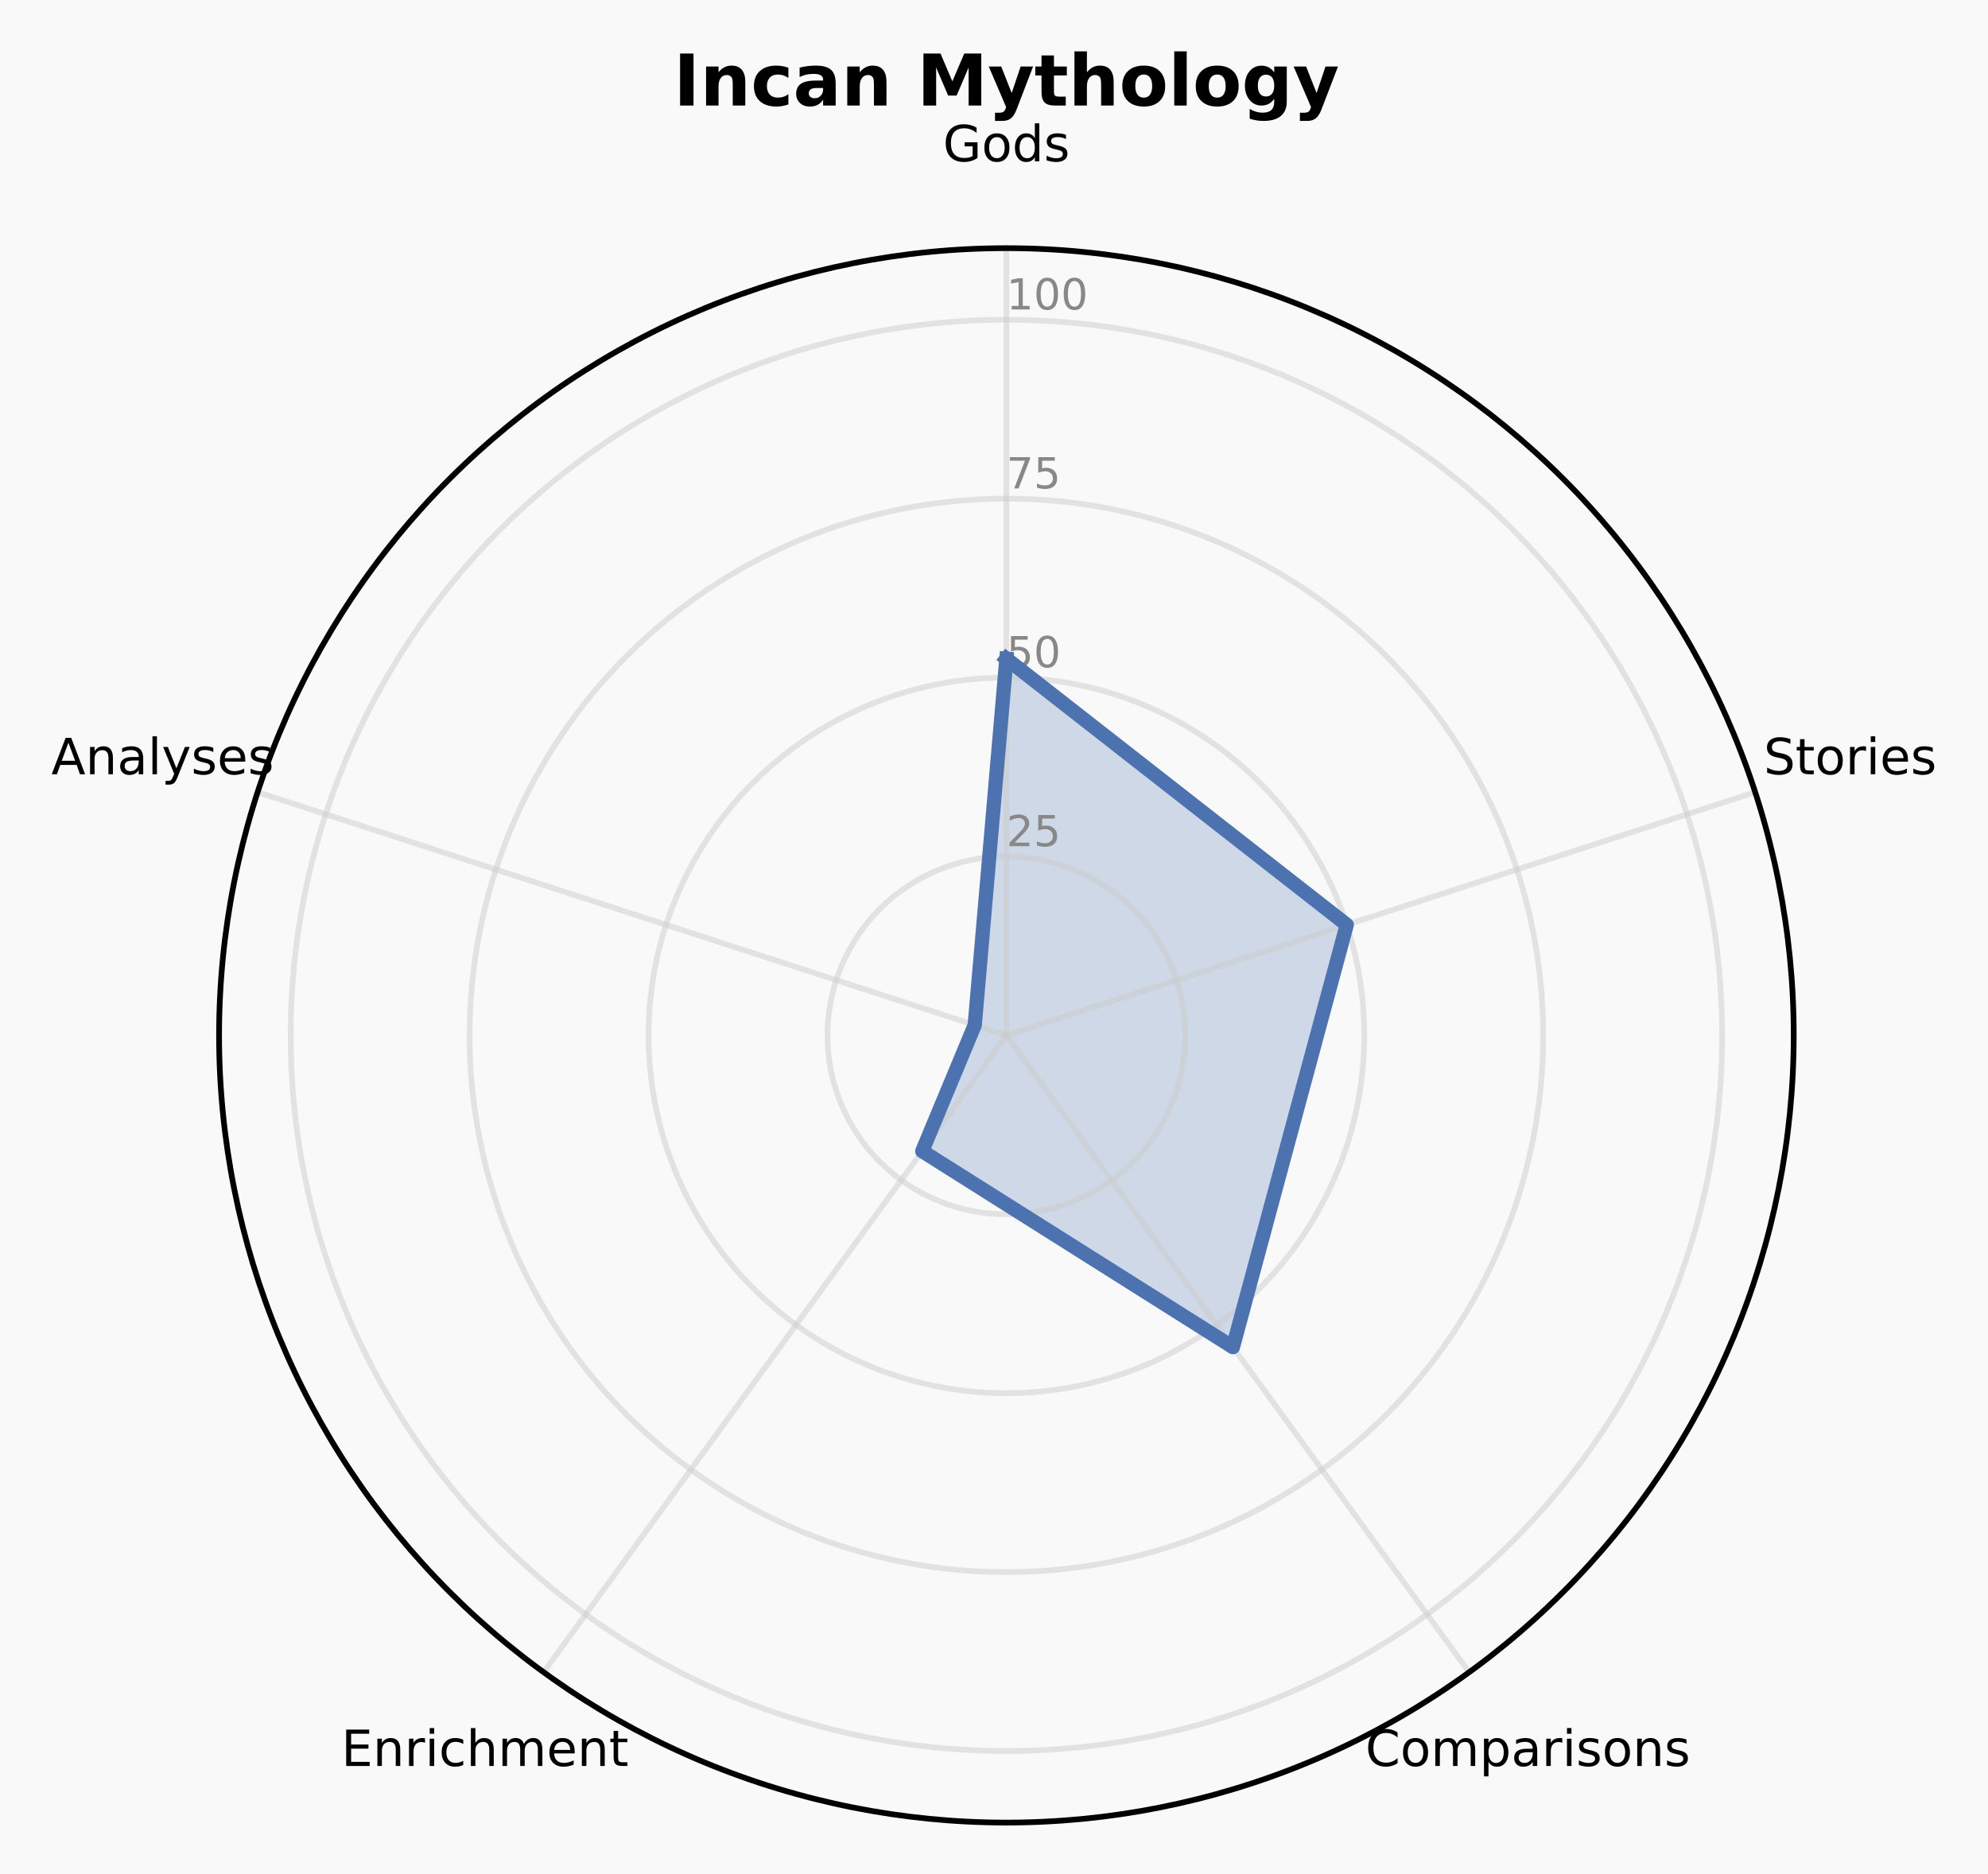
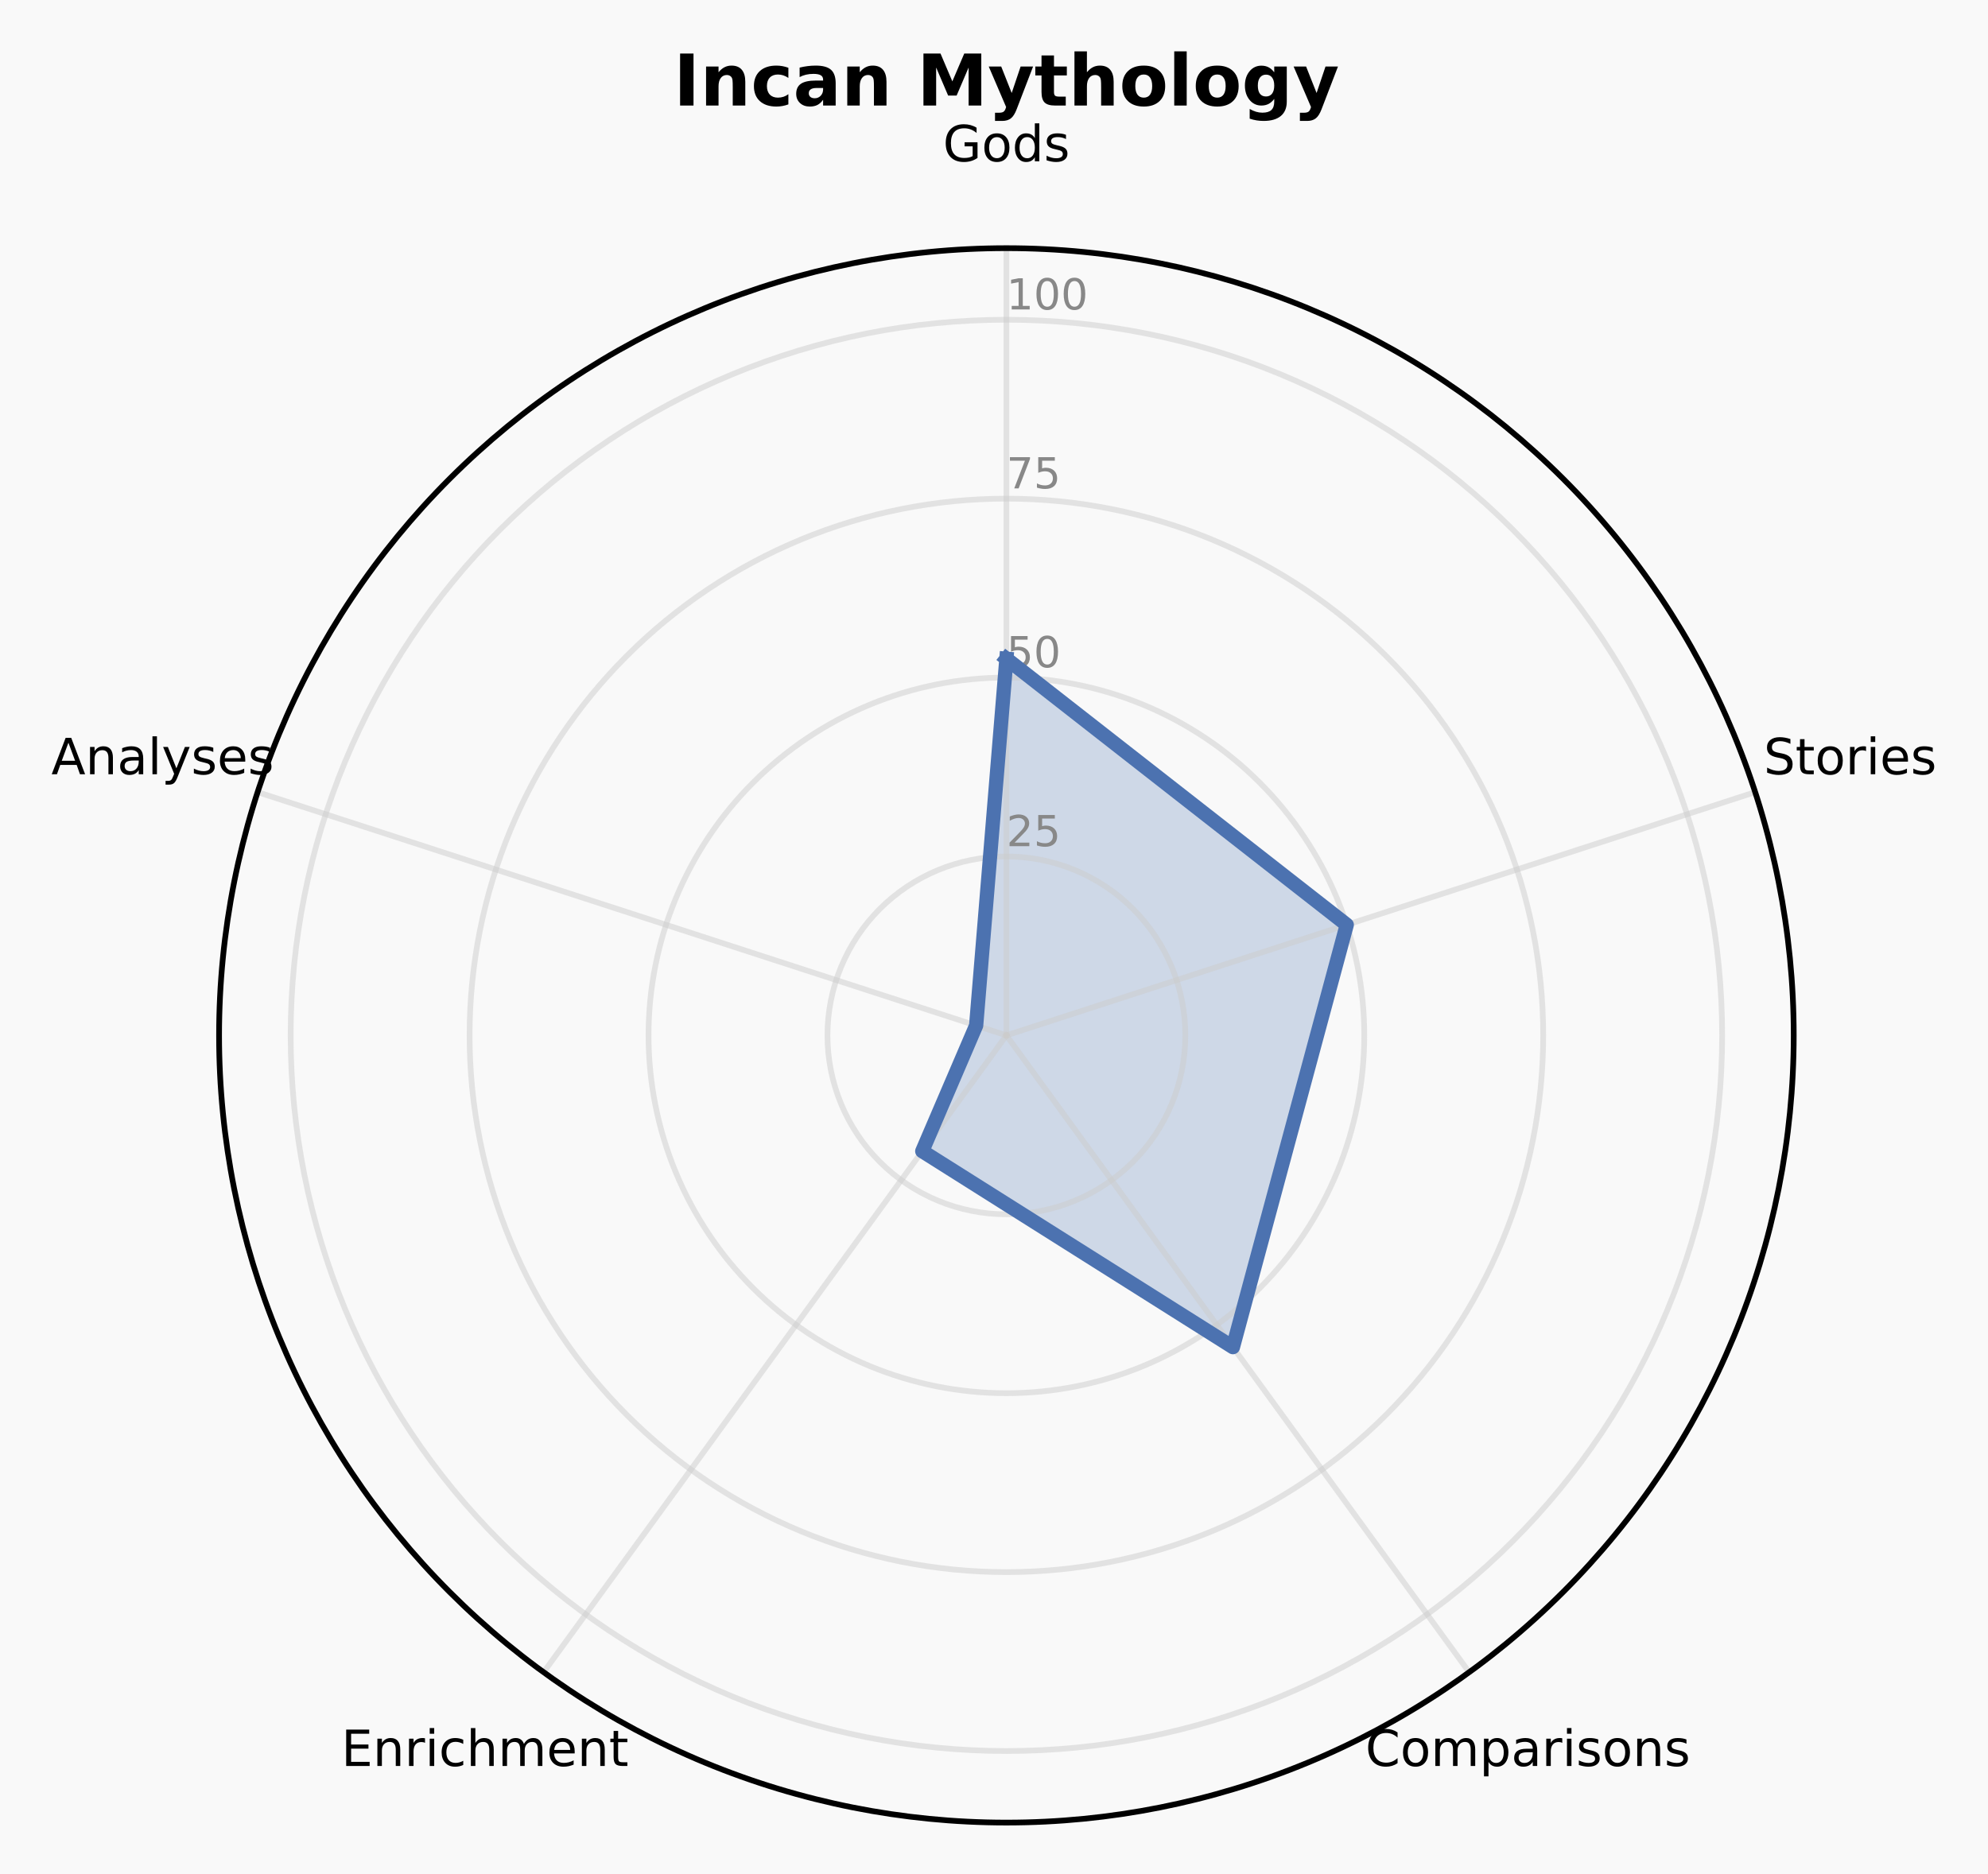
<svg xmlns="http://www.w3.org/2000/svg" xmlns:xlink="http://www.w3.org/1999/xlink" width="278.709pt" height="262.758pt" viewBox="0 0 278.709 262.758" version="1.1">
  <defs>
    <style type="text/css">*{stroke-linejoin: round; stroke-linecap: butt}</style>
  </defs>
  <g id="figure_1">
    <g id="patch_1">
      <path d="M 0 262.758  L 278.709 262.758  L 278.709 0  L 0 0  z " style="fill: #f9f9f9" />
    </g>
    <g id="axes_1">
      <g id="patch_2">
        <path d="M 251.473 145.178  C 251.473 130.683 248.618 116.329 243.071 102.938  C 237.524 89.546 229.393 77.377 219.143 67.128  C 208.894 56.878 196.725 48.748 183.334 43.201  C 169.942 37.654 155.588 34.798 141.093 34.798  C 126.598 34.798 112.244 37.654 98.853 43.201  C 85.461 48.748 73.293 56.878 63.043 67.128  C 52.794 77.377 44.663 89.546 39.116 102.938  C 33.569 116.329 30.714 130.683 30.714 145.178  C 30.714 159.673 33.569 174.027 39.116 187.418  C 44.663 200.81 52.794 212.979 63.043 223.228  C 73.293 233.478 85.461 241.609 98.853 247.155  C 112.244 252.702 126.598 255.558 141.093 255.558  C 155.588 255.558 169.942 252.702 183.334 247.155  C 196.725 241.609 208.894 233.478 219.143 223.228  C 229.393 212.979 237.524 200.81 243.071 187.418  C 248.618 174.027 251.473 159.673 251.473 145.178  M 141.093 145.178  C 141.093 145.178 141.093 145.178 141.093 145.178  C 141.093 145.178 141.093 145.178 141.093 145.178  C 141.093 145.178 141.093 145.178 141.093 145.178  C 141.093 145.178 141.093 145.178 141.093 145.178  C 141.093 145.178 141.093 145.178 141.093 145.178  C 141.093 145.178 141.093 145.178 141.093 145.178  C 141.093 145.178 141.093 145.178 141.093 145.178  C 141.093 145.178 141.093 145.178 141.093 145.178  C 141.093 145.178 141.093 145.178 141.093 145.178  C 141.093 145.178 141.093 145.178 141.093 145.178  C 141.093 145.178 141.093 145.178 141.093 145.178  C 141.093 145.178 141.093 145.178 141.093 145.178  C 141.093 145.178 141.093 145.178 141.093 145.178  C 141.093 145.178 141.093 145.178 141.093 145.178  C 141.093 145.178 141.093 145.178 141.093 145.178  C 141.093 145.178 141.093 145.178 141.093 145.178  z " style="fill: #f9f9f9" />
      </g>
      <g id="patch_3">
-         <path d="M 141.093 92.365  L 188.81 129.674  L 172.852 188.891  L 129.297 161.414  L 136.654 143.736  z " clip-path="url(#pf7ecb2aa9d)" style="fill: #4c72b0; opacity: 0.25; stroke: #4c72b0; stroke-linejoin: miter" />
+         <path d="M 141.093 92.365  L 188.81 129.674  L 172.852 188.891  L 129.297 161.414  L 136.852 143.8  z " clip-path="url(#pb6e201ba53)" style="fill: #4c72b0; opacity: 0.25; stroke: #4c72b0; stroke-linejoin: miter" />
      </g>
      <g id="matplotlib.axis_1">
        <g id="xtick_1">
          <g id="line2d_1">
-             <path d="M 141.093 145.178  L 141.093 34.798  " clip-path="url(#pf7ecb2aa9d)" style="fill: none; stroke: #cccccc; stroke-opacity: 0.5; stroke-width: 0.8; stroke-linecap: square" />
+             <path d="M 141.093 145.178  L 141.093 34.798  " clip-path="url(#pb6e201ba53)" style="fill: none; stroke: #cccccc; stroke-opacity: 0.5; stroke-width: 0.8; stroke-linecap: square" />
          </g>
          <g id="text_1">
            <g transform="translate(132.1945 22.61707) scale(0.07 -0.07)">
              <defs>
                <path id="DejaVuSans-2a" d="M 3809 666  L 3809 1919  L 2778 1919  L 2778 2438  L 4434 2438  L 4434 434  Q 4069 175 3628 42  Q 3188 -91 2688 -91  Q 1594 -91 976 548  Q 359 1188 359 2328  Q 359 3472 976 4111  Q 1594 4750 2688 4750  Q 3144 4750 3555 4637  Q 3966 4525 4313 4306  L 4313 3634  Q 3963 3931 3569 4081  Q 3175 4231 2741 4231  Q 1884 4231 1454 3753  Q 1025 3275 1025 2328  Q 1025 1384 1454 906  Q 1884 428 2741 428  Q 3075 428 3337 486  Q 3600 544 3809 666  z " transform="scale(0.015625)" />
                <path id="DejaVuSans-52" d="M 1959 3097  Q 1497 3097 1228 2736  Q 959 2375 959 1747  Q 959 1119 1226 758  Q 1494 397 1959 397  Q 2419 397 2687 759  Q 2956 1122 2956 1747  Q 2956 2369 2687 2733  Q 2419 3097 1959 3097  z M 1959 3584  Q 2709 3584 3137 3096  Q 3566 2609 3566 1747  Q 3566 888 3137 398  Q 2709 -91 1959 -91  Q 1206 -91 779 398  Q 353 888 353 1747  Q 353 2609 779 3096  Q 1206 3584 1959 3584  z " transform="scale(0.015625)" />
                <path id="DejaVuSans-47" d="M 2906 2969  L 2906 4863  L 3481 4863  L 3481 0  L 2906 0  L 2906 525  Q 2725 213 2448 61  Q 2172 -91 1784 -91  Q 1150 -91 751 415  Q 353 922 353 1747  Q 353 2572 751 3078  Q 1150 3584 1784 3584  Q 2172 3584 2448 3432  Q 2725 3281 2906 2969  z M 947 1747  Q 947 1113 1208 752  Q 1469 391 1925 391  Q 2381 391 2643 752  Q 2906 1113 2906 1747  Q 2906 2381 2643 2742  Q 2381 3103 1925 3103  Q 1469 3103 1208 2742  Q 947 2381 947 1747  z " transform="scale(0.015625)" />
                <path id="DejaVuSans-56" d="M 2834 3397  L 2834 2853  Q 2591 2978 2328 3040  Q 2066 3103 1784 3103  Q 1356 3103 1142 2972  Q 928 2841 928 2578  Q 928 2378 1081 2264  Q 1234 2150 1697 2047  L 1894 2003  Q 2506 1872 2764 1633  Q 3022 1394 3022 966  Q 3022 478 2636 193  Q 2250 -91 1575 -91  Q 1294 -91 989 -36  Q 684 19 347 128  L 347 722  Q 666 556 975 473  Q 1284 391 1588 391  Q 1994 391 2212 530  Q 2431 669 2431 922  Q 2431 1156 2273 1281  Q 2116 1406 1581 1522  L 1381 1569  Q 847 1681 609 1914  Q 372 2147 372 2553  Q 372 3047 722 3315  Q 1072 3584 1716 3584  Q 2034 3584 2315 3537  Q 2597 3491 2834 3397  z " transform="scale(0.015625)" />
              </defs>
              <use xlink:href="#DejaVuSans-2a" />
              <use xlink:href="#DejaVuSans-52" transform="translate(77.48438 0)" />
              <use xlink:href="#DejaVuSans-47" transform="translate(138.6719 0)" />
              <use xlink:href="#DejaVuSans-56" transform="translate(202.1562 0)" />
            </g>
          </g>
        </g>
        <g id="xtick_2">
          <g id="line2d_2">
-             <path d="M 141.093 145.178  L 246.07 111.069  " clip-path="url(#pf7ecb2aa9d)" style="fill: none; stroke: #cccccc; stroke-opacity: 0.5; stroke-width: 0.8; stroke-linecap: square" />
+             <path d="M 141.093 145.178  L 246.07 111.069  " clip-path="url(#pb6e201ba53)" style="fill: none; stroke: #cccccc; stroke-opacity: 0.5; stroke-width: 0.8; stroke-linecap: square" />
          </g>
          <g id="text_2">
            <g transform="translate(247.2616 108.5613) scale(0.07 -0.07)">
              <defs>
                <path id="DejaVuSans-36" d="M 3425 4513  L 3425 3897  Q 3066 4069 2747 4153  Q 2428 4238 2131 4238  Q 1616 4238 1336 4038  Q 1056 3838 1056 3469  Q 1056 3159 1242 3001  Q 1428 2844 1947 2747  L 2328 2669  Q 3034 2534 3370 2195  Q 3706 1856 3706 1288  Q 3706 609 3251 259  Q 2797 -91 1919 -91  Q 1588 -91 1214 -16  Q 841 59 441 206  L 441 856  Q 825 641 1194 531  Q 1563 422 1919 422  Q 2459 422 2753 634  Q 3047 847 3047 1241  Q 3047 1584 2836 1778  Q 2625 1972 2144 2069  L 1759 2144  Q 1053 2284 737 2584  Q 422 2884 422 3419  Q 422 4038 858 4394  Q 1294 4750 2059 4750  Q 2388 4750 2728 4690  Q 3069 4631 3425 4513  z " transform="scale(0.015625)" />
                <path id="DejaVuSans-57" d="M 1172 4494  L 1172 3500  L 2356 3500  L 2356 3053  L 1172 3053  L 1172 1153  Q 1172 725 1289 603  Q 1406 481 1766 481  L 2356 481  L 2356 0  L 1766 0  Q 1100 0 847 248  Q 594 497 594 1153  L 594 3053  L 172 3053  L 172 3500  L 594 3500  L 594 4494  L 1172 4494  z " transform="scale(0.015625)" />
                <path id="DejaVuSans-55" d="M 2631 2963  Q 2534 3019 2420 3045  Q 2306 3072 2169 3072  Q 1681 3072 1420 2755  Q 1159 2438 1159 1844  L 1159 0  L 581 0  L 581 3500  L 1159 3500  L 1159 2956  Q 1341 3275 1631 3429  Q 1922 3584 2338 3584  Q 2397 3584 2469 3576  Q 2541 3569 2628 3553  L 2631 2963  z " transform="scale(0.015625)" />
                <path id="DejaVuSans-4c" d="M 603 3500  L 1178 3500  L 1178 0  L 603 0  L 603 3500  z M 603 4863  L 1178 4863  L 1178 4134  L 603 4134  L 603 4863  z " transform="scale(0.015625)" />
                <path id="DejaVuSans-48" d="M 3597 1894  L 3597 1613  L 953 1613  Q 991 1019 1311 708  Q 1631 397 2203 397  Q 2534 397 2845 478  Q 3156 559 3463 722  L 3463 178  Q 3153 47 2828 -22  Q 2503 -91 2169 -91  Q 1331 -91 842 396  Q 353 884 353 1716  Q 353 2575 817 3079  Q 1281 3584 2069 3584  Q 2775 3584 3186 3129  Q 3597 2675 3597 1894  z M 3022 2063  Q 3016 2534 2758 2815  Q 2500 3097 2075 3097  Q 1594 3097 1305 2825  Q 1016 2553 972 2059  L 3022 2063  z " transform="scale(0.015625)" />
              </defs>
              <use xlink:href="#DejaVuSans-36" />
              <use xlink:href="#DejaVuSans-57" transform="translate(63.48438 0)" />
              <use xlink:href="#DejaVuSans-52" transform="translate(102.6875 0)" />
              <use xlink:href="#DejaVuSans-55" transform="translate(163.875 0)" />
              <use xlink:href="#DejaVuSans-4c" transform="translate(204.9844 0)" />
              <use xlink:href="#DejaVuSans-48" transform="translate(232.7656 0)" />
              <use xlink:href="#DejaVuSans-56" transform="translate(294.2969 0)" />
            </g>
          </g>
        </g>
        <g id="xtick_3">
          <g id="line2d_3">
-             <path d="M 141.093 145.178  L 205.973 234.477  " clip-path="url(#pf7ecb2aa9d)" style="fill: none; stroke: #cccccc; stroke-opacity: 0.5; stroke-width: 0.8; stroke-linecap: square" />
+             <path d="M 141.093 145.178  L 205.973 234.477  " clip-path="url(#pb6e201ba53)" style="fill: none; stroke: #cccccc; stroke-opacity: 0.5; stroke-width: 0.8; stroke-linecap: square" />
          </g>
          <g id="text_3">
            <g transform="translate(191.4228 247.6219) scale(0.07 -0.07)">
              <defs>
                <path id="DejaVuSans-26" d="M 4122 4306  L 4122 3641  Q 3803 3938 3442 4084  Q 3081 4231 2675 4231  Q 1875 4231 1450 3742  Q 1025 3253 1025 2328  Q 1025 1406 1450 917  Q 1875 428 2675 428  Q 3081 428 3442 575  Q 3803 722 4122 1019  L 4122 359  Q 3791 134 3420 21  Q 3050 -91 2638 -91  Q 1578 -91 968 557  Q 359 1206 359 2328  Q 359 3453 968 4101  Q 1578 4750 2638 4750  Q 3056 4750 3426 4639  Q 3797 4528 4122 4306  z " transform="scale(0.015625)" />
                <path id="DejaVuSans-50" d="M 3328 2828  Q 3544 3216 3844 3400  Q 4144 3584 4550 3584  Q 5097 3584 5394 3201  Q 5691 2819 5691 2113  L 5691 0  L 5113 0  L 5113 2094  Q 5113 2597 4934 2840  Q 4756 3084 4391 3084  Q 3944 3084 3684 2787  Q 3425 2491 3425 1978  L 3425 0  L 2847 0  L 2847 2094  Q 2847 2600 2669 2842  Q 2491 3084 2119 3084  Q 1678 3084 1418 2786  Q 1159 2488 1159 1978  L 1159 0  L 581 0  L 581 3500  L 1159 3500  L 1159 2956  Q 1356 3278 1631 3431  Q 1906 3584 2284 3584  Q 2666 3584 2933 3390  Q 3200 3197 3328 2828  z " transform="scale(0.015625)" />
                <path id="DejaVuSans-53" d="M 1159 525  L 1159 -1331  L 581 -1331  L 581 3500  L 1159 3500  L 1159 2969  Q 1341 3281 1617 3432  Q 1894 3584 2278 3584  Q 2916 3584 3314 3078  Q 3713 2572 3713 1747  Q 3713 922 3314 415  Q 2916 -91 2278 -91  Q 1894 -91 1617 61  Q 1341 213 1159 525  z M 3116 1747  Q 3116 2381 2855 2742  Q 2594 3103 2138 3103  Q 1681 3103 1420 2742  Q 1159 2381 1159 1747  Q 1159 1113 1420 752  Q 1681 391 2138 391  Q 2594 391 2855 752  Q 3116 1113 3116 1747  z " transform="scale(0.015625)" />
                <path id="DejaVuSans-44" d="M 2194 1759  Q 1497 1759 1228 1600  Q 959 1441 959 1056  Q 959 750 1161 570  Q 1363 391 1709 391  Q 2188 391 2477 730  Q 2766 1069 2766 1631  L 2766 1759  L 2194 1759  z M 3341 1997  L 3341 0  L 2766 0  L 2766 531  Q 2569 213 2275 61  Q 1981 -91 1556 -91  Q 1019 -91 701 211  Q 384 513 384 1019  Q 384 1609 779 1909  Q 1175 2209 1959 2209  L 2766 2209  L 2766 2266  Q 2766 2663 2505 2880  Q 2244 3097 1772 3097  Q 1472 3097 1187 3025  Q 903 2953 641 2809  L 641 3341  Q 956 3463 1253 3523  Q 1550 3584 1831 3584  Q 2591 3584 2966 3190  Q 3341 2797 3341 1997  z " transform="scale(0.015625)" />
                <path id="DejaVuSans-51" d="M 3513 2113  L 3513 0  L 2938 0  L 2938 2094  Q 2938 2591 2744 2837  Q 2550 3084 2163 3084  Q 1697 3084 1428 2787  Q 1159 2491 1159 1978  L 1159 0  L 581 0  L 581 3500  L 1159 3500  L 1159 2956  Q 1366 3272 1645 3428  Q 1925 3584 2291 3584  Q 2894 3584 3203 3211  Q 3513 2838 3513 2113  z " transform="scale(0.015625)" />
              </defs>
              <use xlink:href="#DejaVuSans-26" />
              <use xlink:href="#DejaVuSans-52" transform="translate(69.82812 0)" />
              <use xlink:href="#DejaVuSans-50" transform="translate(131.0156 0)" />
              <use xlink:href="#DejaVuSans-53" transform="translate(228.4219 0)" />
              <use xlink:href="#DejaVuSans-44" transform="translate(291.9062 0)" />
              <use xlink:href="#DejaVuSans-55" transform="translate(353.1875 0)" />
              <use xlink:href="#DejaVuSans-4c" transform="translate(394.2969 0)" />
              <use xlink:href="#DejaVuSans-56" transform="translate(422.0781 0)" />
              <use xlink:href="#DejaVuSans-52" transform="translate(474.1719 0)" />
              <use xlink:href="#DejaVuSans-51" transform="translate(535.3594 0)" />
              <use xlink:href="#DejaVuSans-56" transform="translate(598.7344 0)" />
            </g>
          </g>
        </g>
        <g id="xtick_4">
          <g id="line2d_4">
-             <path d="M 141.093 145.178  L 76.214 234.477  " clip-path="url(#pf7ecb2aa9d)" style="fill: none; stroke: #cccccc; stroke-opacity: 0.5; stroke-width: 0.8; stroke-linecap: square" />
+             <path d="M 141.093 145.178  L 76.214 234.477  " clip-path="url(#pb6e201ba53)" style="fill: none; stroke: #cccccc; stroke-opacity: 0.5; stroke-width: 0.8; stroke-linecap: square" />
          </g>
          <g id="text_4">
            <g transform="translate(47.8483 247.6219) scale(0.07 -0.07)">
              <defs>
                <path id="DejaVuSans-28" d="M 628 4666  L 3578 4666  L 3578 4134  L 1259 4134  L 1259 2753  L 3481 2753  L 3481 2222  L 1259 2222  L 1259 531  L 3634 531  L 3634 0  L 628 0  L 628 4666  z " transform="scale(0.015625)" />
                <path id="DejaVuSans-46" d="M 3122 3366  L 3122 2828  Q 2878 2963 2633 3030  Q 2388 3097 2138 3097  Q 1578 3097 1268 2742  Q 959 2388 959 1747  Q 959 1106 1268 751  Q 1578 397 2138 397  Q 2388 397 2633 464  Q 2878 531 3122 666  L 3122 134  Q 2881 22 2623 -34  Q 2366 -91 2075 -91  Q 1284 -91 818 406  Q 353 903 353 1747  Q 353 2603 823 3093  Q 1294 3584 2113 3584  Q 2378 3584 2631 3529  Q 2884 3475 3122 3366  z " transform="scale(0.015625)" />
                <path id="DejaVuSans-4b" d="M 3513 2113  L 3513 0  L 2938 0  L 2938 2094  Q 2938 2591 2744 2837  Q 2550 3084 2163 3084  Q 1697 3084 1428 2787  Q 1159 2491 1159 1978  L 1159 0  L 581 0  L 581 4863  L 1159 4863  L 1159 2956  Q 1366 3272 1645 3428  Q 1925 3584 2291 3584  Q 2894 3584 3203 3211  Q 3513 2838 3513 2113  z " transform="scale(0.015625)" />
              </defs>
              <use xlink:href="#DejaVuSans-28" />
              <use xlink:href="#DejaVuSans-51" transform="translate(63.1875 0)" />
              <use xlink:href="#DejaVuSans-55" transform="translate(126.5625 0)" />
              <use xlink:href="#DejaVuSans-4c" transform="translate(167.6719 0)" />
              <use xlink:href="#DejaVuSans-46" transform="translate(195.4531 0)" />
              <use xlink:href="#DejaVuSans-4b" transform="translate(250.4375 0)" />
              <use xlink:href="#DejaVuSans-50" transform="translate(313.8125 0)" />
              <use xlink:href="#DejaVuSans-48" transform="translate(411.2188 0)" />
              <use xlink:href="#DejaVuSans-51" transform="translate(472.75 0)" />
              <use xlink:href="#DejaVuSans-57" transform="translate(536.125 0)" />
            </g>
          </g>
        </g>
        <g id="xtick_5">
          <g id="line2d_5">
-             <path d="M 141.093 145.178  L 36.116 111.069  " clip-path="url(#pf7ecb2aa9d)" style="fill: none; stroke: #cccccc; stroke-opacity: 0.5; stroke-width: 0.8; stroke-linecap: square" />
+             <path d="M 141.093 145.178  L 36.116 111.069  " clip-path="url(#pb6e201ba53)" style="fill: none; stroke: #cccccc; stroke-opacity: 0.5; stroke-width: 0.8; stroke-linecap: square" />
          </g>
          <g id="text_5">
            <g transform="translate(7.2 108.5613) scale(0.07 -0.07)">
              <defs>
                <path id="DejaVuSans-24" d="M 2188 4044  L 1331 1722  L 3047 1722  L 2188 4044  z M 1831 4666  L 2547 4666  L 4325 0  L 3669 0  L 3244 1197  L 1141 1197  L 716 0  L 50 0  L 1831 4666  z " transform="scale(0.015625)" />
                <path id="DejaVuSans-4f" d="M 603 4863  L 1178 4863  L 1178 0  L 603 0  L 603 4863  z " transform="scale(0.015625)" />
                <path id="DejaVuSans-5c" d="M 2059 -325  Q 1816 -950 1584 -1140  Q 1353 -1331 966 -1331  L 506 -1331  L 506 -850  L 844 -850  Q 1081 -850 1212 -737  Q 1344 -625 1503 -206  L 1606 56  L 191 3500  L 800 3500  L 1894 763  L 2988 3500  L 3597 3500  L 2059 -325  z " transform="scale(0.015625)" />
              </defs>
              <use xlink:href="#DejaVuSans-24" />
              <use xlink:href="#DejaVuSans-51" transform="translate(68.40625 0)" />
              <use xlink:href="#DejaVuSans-44" transform="translate(131.7812 0)" />
              <use xlink:href="#DejaVuSans-4f" transform="translate(193.0625 0)" />
              <use xlink:href="#DejaVuSans-5c" transform="translate(220.8438 0)" />
              <use xlink:href="#DejaVuSans-56" transform="translate(280.0312 0)" />
              <use xlink:href="#DejaVuSans-48" transform="translate(332.125 0)" />
              <use xlink:href="#DejaVuSans-56" transform="translate(393.6562 0)" />
            </g>
          </g>
        </g>
      </g>
      <g id="matplotlib.axis_2">
        <g id="ytick_1">
          <g id="line2d_6">
-             <path d="M 141.093 120.092  C 144.388 120.092 147.65 120.741 150.693 122.001  C 153.737 123.262 156.503 125.11 158.832 127.439  C 161.161 129.769 163.009 132.534 164.27 135.578  C 165.531 138.621 166.18 141.884 166.18 145.178  C 166.18 148.472 165.531 151.735 164.27 154.778  C 163.009 157.822 161.161 160.587 158.832 162.917  C 156.503 165.246 153.737 167.094 150.693 168.355  C 147.65 169.615 144.388 170.264 141.093 170.264  C 137.799 170.264 134.537 169.615 131.493 168.355  C 128.45 167.094 125.684 165.246 123.355 162.917  C 121.025 160.587 119.177 157.822 117.917 154.778  C 116.656 151.735 116.007 148.472 116.007 145.178  C 116.007 141.884 116.656 138.621 117.917 135.578  C 119.177 132.534 121.025 129.769 123.355 127.439  C 125.684 125.11 128.45 123.262 131.493 122.001  C 134.537 120.741 137.799 120.092 141.093 120.092  " clip-path="url(#pf7ecb2aa9d)" style="fill: none; stroke: #cccccc; stroke-opacity: 0.5; stroke-width: 0.8; stroke-linecap: square" />
+             <path d="M 141.093 120.092  C 144.388 120.092 147.65 120.741 150.693 122.001  C 153.737 123.262 156.503 125.11 158.832 127.439  C 161.161 129.769 163.009 132.534 164.27 135.578  C 165.531 138.621 166.18 141.884 166.18 145.178  C 166.18 148.472 165.531 151.735 164.27 154.778  C 163.009 157.822 161.161 160.587 158.832 162.917  C 156.503 165.246 153.737 167.094 150.693 168.355  C 147.65 169.615 144.388 170.264 141.093 170.264  C 137.799 170.264 134.537 169.615 131.493 168.355  C 128.45 167.094 125.684 165.246 123.355 162.917  C 121.025 160.587 119.177 157.822 117.917 154.778  C 116.656 151.735 116.007 148.472 116.007 145.178  C 116.007 141.884 116.656 138.621 117.917 135.578  C 119.177 132.534 121.025 129.769 123.355 127.439  C 125.684 125.11 128.45 123.262 131.493 122.001  C 134.537 120.741 137.799 120.092 141.093 120.092  " clip-path="url(#pb6e201ba53)" style="fill: none; stroke: #cccccc; stroke-opacity: 0.5; stroke-width: 0.8; stroke-linecap: square" />
          </g>
          <g id="text_6">
            <g style="fill: #888888" transform="translate(141.0933 118.6504) scale(0.06 -0.06)">
              <defs>
                <path id="DejaVuSans-15" d="M 1228 531  L 3431 531  L 3431 0  L 469 0  L 469 531  Q 828 903 1448 1529  Q 2069 2156 2228 2338  Q 2531 2678 2651 2914  Q 2772 3150 2772 3378  Q 2772 3750 2511 3984  Q 2250 4219 1831 4219  Q 1534 4219 1204 4116  Q 875 4013 500 3803  L 500 4441  Q 881 4594 1212 4672  Q 1544 4750 1819 4750  Q 2544 4750 2975 4387  Q 3406 4025 3406 3419  Q 3406 3131 3298 2873  Q 3191 2616 2906 2266  Q 2828 2175 2409 1742  Q 1991 1309 1228 531  z " transform="scale(0.015625)" />
                <path id="DejaVuSans-18" d="M 691 4666  L 3169 4666  L 3169 4134  L 1269 4134  L 1269 2991  Q 1406 3038 1543 3061  Q 1681 3084 1819 3084  Q 2600 3084 3056 2656  Q 3513 2228 3513 1497  Q 3513 744 3044 326  Q 2575 -91 1722 -91  Q 1428 -91 1123 -41  Q 819 9 494 109  L 494 744  Q 775 591 1075 516  Q 1375 441 1709 441  Q 2250 441 2565 725  Q 2881 1009 2881 1497  Q 2881 1984 2565 2268  Q 2250 2553 1709 2553  Q 1456 2553 1204 2497  Q 953 2441 691 2322  L 691 4666  z " transform="scale(0.015625)" />
              </defs>
              <use xlink:href="#DejaVuSans-15" />
              <use xlink:href="#DejaVuSans-18" transform="translate(63.625 0)" />
            </g>
          </g>
        </g>
        <g id="ytick_2">
          <g id="line2d_7">
-             <path d="M 141.093 95.005  C 147.682 95.005 154.206 96.303 160.293 98.825  C 166.381 101.346 171.912 105.042 176.571 109.701  C 181.229 114.36 184.925 119.891 187.447 125.978  C 189.968 132.065 191.266 138.589 191.266 145.178  C 191.266 151.767 189.968 158.291 187.447 164.378  C 184.925 170.465 181.229 175.997 176.571 180.655  C 171.912 185.314 166.381 189.01 160.293 191.531  C 154.206 194.053 147.682 195.351 141.093 195.351  C 134.505 195.351 127.98 194.053 121.893 191.531  C 115.806 189.01 110.275 185.314 105.616 180.655  C 100.957 175.997 97.261 170.465 94.74 164.378  C 92.219 158.291 90.921 151.767 90.921 145.178  C 90.921 138.589 92.219 132.065 94.74 125.978  C 97.261 119.891 100.957 114.36 105.616 109.701  C 110.275 105.042 115.806 101.346 121.893 98.825  C 127.98 96.303 134.505 95.005 141.093 95.005  " clip-path="url(#pf7ecb2aa9d)" style="fill: none; stroke: #cccccc; stroke-opacity: 0.5; stroke-width: 0.8; stroke-linecap: square" />
+             <path d="M 141.093 95.005  C 147.682 95.005 154.206 96.303 160.293 98.825  C 166.381 101.346 171.912 105.042 176.571 109.701  C 181.229 114.36 184.925 119.891 187.447 125.978  C 189.968 132.065 191.266 138.589 191.266 145.178  C 191.266 151.767 189.968 158.291 187.447 164.378  C 184.925 170.465 181.229 175.997 176.571 180.655  C 171.912 185.314 166.381 189.01 160.293 191.531  C 154.206 194.053 147.682 195.351 141.093 195.351  C 134.505 195.351 127.98 194.053 121.893 191.531  C 115.806 189.01 110.275 185.314 105.616 180.655  C 100.957 175.997 97.261 170.465 94.74 164.378  C 92.219 158.291 90.921 151.767 90.921 145.178  C 90.921 138.589 92.219 132.065 94.74 125.978  C 97.261 119.891 100.957 114.36 105.616 109.701  C 110.275 105.042 115.806 101.346 121.893 98.825  C 127.98 96.303 134.505 95.005 141.093 95.005  " clip-path="url(#pb6e201ba53)" style="fill: none; stroke: #cccccc; stroke-opacity: 0.5; stroke-width: 0.8; stroke-linecap: square" />
          </g>
          <g id="text_7">
            <g style="fill: #888888" transform="translate(141.0933 93.56408) scale(0.06 -0.06)">
              <defs>
                <path id="DejaVuSans-13" d="M 2034 4250  Q 1547 4250 1301 3770  Q 1056 3291 1056 2328  Q 1056 1369 1301 889  Q 1547 409 2034 409  Q 2525 409 2770 889  Q 3016 1369 3016 2328  Q 3016 3291 2770 3770  Q 2525 4250 2034 4250  z M 2034 4750  Q 2819 4750 3233 4129  Q 3647 3509 3647 2328  Q 3647 1150 3233 529  Q 2819 -91 2034 -91  Q 1250 -91 836 529  Q 422 1150 422 2328  Q 422 3509 836 4129  Q 1250 4750 2034 4750  z " transform="scale(0.015625)" />
              </defs>
              <use xlink:href="#DejaVuSans-18" />
              <use xlink:href="#DejaVuSans-13" transform="translate(63.625 0)" />
            </g>
          </g>
        </g>
        <g id="ytick_3">
          <g id="line2d_8">
-             <path d="M 141.093 69.919  C 150.976 69.919 160.763 71.866 169.894 75.648  C 179.024 79.43 187.321 84.974 194.309 91.962  C 201.298 98.95 206.841 107.247 210.623 116.378  C 214.405 125.508 216.352 135.295 216.352 145.178  C 216.352 155.061 214.405 164.848 210.623 173.978  C 206.841 183.109 201.298 191.406 194.309 198.394  C 187.321 205.382 179.024 210.926 169.894 214.708  C 160.763 218.49 150.976 220.437 141.093 220.437  C 131.21 220.437 121.424 218.49 112.293 214.708  C 103.162 210.926 94.866 205.382 87.877 198.394  C 80.889 191.406 75.345 183.109 71.563 173.978  C 67.781 164.848 65.834 155.061 65.834 145.178  C 65.834 135.295 67.781 125.508 71.563 116.378  C 75.345 107.247 80.889 98.95 87.877 91.962  C 94.866 84.974 103.162 79.43 112.293 75.648  C 121.424 71.866 131.21 69.919 141.093 69.919  " clip-path="url(#pf7ecb2aa9d)" style="fill: none; stroke: #cccccc; stroke-opacity: 0.5; stroke-width: 0.8; stroke-linecap: square" />
+             <path d="M 141.093 69.919  C 150.976 69.919 160.763 71.866 169.894 75.648  C 179.024 79.43 187.321 84.974 194.309 91.962  C 201.298 98.95 206.841 107.247 210.623 116.378  C 214.405 125.508 216.352 135.295 216.352 145.178  C 216.352 155.061 214.405 164.848 210.623 173.978  C 206.841 183.109 201.298 191.406 194.309 198.394  C 187.321 205.382 179.024 210.926 169.894 214.708  C 160.763 218.49 150.976 220.437 141.093 220.437  C 131.21 220.437 121.424 218.49 112.293 214.708  C 103.162 210.926 94.866 205.382 87.877 198.394  C 80.889 191.406 75.345 183.109 71.563 173.978  C 67.781 164.848 65.834 155.061 65.834 145.178  C 65.834 135.295 67.781 125.508 71.563 116.378  C 75.345 107.247 80.889 98.95 87.877 91.962  C 94.866 84.974 103.162 79.43 112.293 75.648  C 121.424 71.866 131.21 69.919 141.093 69.919  " clip-path="url(#pb6e201ba53)" style="fill: none; stroke: #cccccc; stroke-opacity: 0.5; stroke-width: 0.8; stroke-linecap: square" />
          </g>
          <g id="text_8">
            <g style="fill: #888888" transform="translate(141.0933 68.47781) scale(0.06 -0.06)">
              <defs>
                <path id="DejaVuSans-1a" d="M 525 4666  L 3525 4666  L 3525 4397  L 1831 0  L 1172 0  L 2766 4134  L 525 4134  L 525 4666  z " transform="scale(0.015625)" />
              </defs>
              <use xlink:href="#DejaVuSans-1a" />
              <use xlink:href="#DejaVuSans-18" transform="translate(63.625 0)" />
            </g>
          </g>
        </g>
        <g id="ytick_4">
          <g id="line2d_9">
-             <path d="M 141.093 44.833  C 154.27 44.833 167.32 47.429 179.494 52.471  C 191.668 57.514 202.73 64.906 212.048 74.223  C 221.366 83.541 228.757 94.603 233.8 106.778  C 238.843 118.952 241.438 132.001 241.438 145.178  C 241.438 158.355 238.843 171.404 233.8 183.578  C 228.757 195.753 221.366 206.815 212.048 216.133  C 202.73 225.45 191.668 232.842 179.494 237.885  C 167.32 242.927 154.27 245.523 141.093 245.523  C 127.916 245.523 114.867 242.927 102.693 237.885  C 90.519 232.842 79.456 225.45 70.139 216.133  C 60.821 206.815 53.429 195.753 48.387 183.578  C 43.344 171.404 40.748 158.355 40.748 145.178  C 40.748 132.001 43.344 118.952 48.387 106.778  C 53.429 94.603 60.821 83.541 70.139 74.223  C 79.456 64.906 90.519 57.514 102.693 52.471  C 114.867 47.429 127.916 44.833 141.093 44.833  " clip-path="url(#pf7ecb2aa9d)" style="fill: none; stroke: #cccccc; stroke-opacity: 0.5; stroke-width: 0.8; stroke-linecap: square" />
+             <path d="M 141.093 44.833  C 154.27 44.833 167.32 47.429 179.494 52.471  C 191.668 57.514 202.73 64.906 212.048 74.223  C 221.366 83.541 228.757 94.603 233.8 106.778  C 238.843 118.952 241.438 132.001 241.438 145.178  C 241.438 158.355 238.843 171.404 233.8 183.578  C 228.757 195.753 221.366 206.815 212.048 216.133  C 202.73 225.45 191.668 232.842 179.494 237.885  C 167.32 242.927 154.27 245.523 141.093 245.523  C 127.916 245.523 114.867 242.927 102.693 237.885  C 90.519 232.842 79.456 225.45 70.139 216.133  C 60.821 206.815 53.429 195.753 48.387 183.578  C 43.344 171.404 40.748 158.355 40.748 145.178  C 40.748 132.001 43.344 118.952 48.387 106.778  C 53.429 94.603 60.821 83.541 70.139 74.223  C 79.456 64.906 90.519 57.514 102.693 52.471  C 114.867 47.429 127.916 44.833 141.093 44.833  " clip-path="url(#pb6e201ba53)" style="fill: none; stroke: #cccccc; stroke-opacity: 0.5; stroke-width: 0.8; stroke-linecap: square" />
          </g>
          <g id="text_9">
            <g style="fill: #888888" transform="translate(141.0933 43.39154) scale(0.06 -0.06)">
              <defs>
                <path id="DejaVuSans-14" d="M 794 531  L 1825 531  L 1825 4091  L 703 3866  L 703 4441  L 1819 4666  L 2450 4666  L 2450 531  L 3481 531  L 3481 0  L 794 0  L 794 531  z " transform="scale(0.015625)" />
              </defs>
              <use xlink:href="#DejaVuSans-14" />
              <use xlink:href="#DejaVuSans-13" transform="translate(63.625 0)" />
              <use xlink:href="#DejaVuSans-13" transform="translate(127.25 0)" />
            </g>
          </g>
        </g>
      </g>
      <g id="line2d_10">
-         <path d="M 141.093 92.365  L 188.81 129.674  L 172.852 188.891  L 129.297 161.414  L 136.654 143.736  L 141.093 92.365  " clip-path="url(#pf7ecb2aa9d)" style="fill: none; stroke: #4c72b0; stroke-width: 2; stroke-linecap: square" />
+         <path d="M 141.093 92.365  L 188.81 129.674  L 172.852 188.891  L 129.297 161.414  L 136.852 143.8  L 141.093 92.365  " clip-path="url(#pb6e201ba53)" style="fill: none; stroke: #4c72b0; stroke-width: 2; stroke-linecap: square" />
      </g>
      <g id="patch_4">
        <path d="M 141.093 34.798  C 126.598 34.798 112.244 37.654 98.853 43.201  C 85.461 48.748 73.293 56.878 63.043 67.128  C 52.794 77.377 44.663 89.546 39.116 102.938  C 33.569 116.329 30.714 130.683 30.714 145.178  C 30.714 159.673 33.569 174.027 39.116 187.418  C 44.663 200.81 52.794 212.979 63.043 223.228  C 73.293 233.478 85.461 241.609 98.853 247.155  C 112.244 252.702 126.598 255.558 141.093 255.558  C 155.588 255.558 169.942 252.702 183.334 247.155  C 196.725 241.609 208.894 233.478 219.143 223.228  C 229.393 212.979 237.524 200.81 243.071 187.418  C 248.618 174.027 251.473 159.673 251.473 145.178  C 251.473 130.683 248.618 116.329 243.071 102.938  C 237.524 89.546 229.393 77.377 219.143 67.128  C 208.894 56.878 196.725 48.748 183.334 43.201  C 169.942 37.654 155.588 34.798 141.093 34.798  " style="fill: none; stroke: #000000; stroke-width: 0.8; stroke-linejoin: miter; stroke-linecap: square" />
      </g>
      <g id="text_10">
        <g transform="translate(94.42843 14.79844) scale(0.1 -0.1)">
          <defs>
            <path id="DejaVuSans-Bold-2c" d="M 588 4666  L 1791 4666  L 1791 0  L 588 0  L 588 4666  z " transform="scale(0.015625)" />
            <path id="DejaVuSans-Bold-51" d="M 4056 2131  L 4056 0  L 2931 0  L 2931 347  L 2931 1631  Q 2931 2084 2911 2256  Q 2891 2428 2841 2509  Q 2775 2619 2662 2680  Q 2550 2741 2406 2741  Q 2056 2741 1856 2470  Q 1656 2200 1656 1722  L 1656 0  L 538 0  L 538 3500  L 1656 3500  L 1656 2988  Q 1909 3294 2193 3439  Q 2478 3584 2822 3584  Q 3428 3584 3742 3212  Q 4056 2841 4056 2131  z " transform="scale(0.015625)" />
            <path id="DejaVuSans-Bold-46" d="M 3366 3391  L 3366 2478  Q 3138 2634 2908 2709  Q 2678 2784 2431 2784  Q 1963 2784 1702 2511  Q 1441 2238 1441 1747  Q 1441 1256 1702 982  Q 1963 709 2431 709  Q 2694 709 2930 787  Q 3166 866 3366 1019  L 3366 103  Q 3103 6 2833 -42  Q 2563 -91 2291 -91  Q 1344 -91 809 395  Q 275 881 275 1747  Q 275 2613 809 3098  Q 1344 3584 2291 3584  Q 2566 3584 2833 3536  Q 3100 3488 3366 3391  z " transform="scale(0.015625)" />
            <path id="DejaVuSans-Bold-44" d="M 2106 1575  Q 1756 1575 1579 1456  Q 1403 1338 1403 1106  Q 1403 894 1545 773  Q 1688 653 1941 653  Q 2256 653 2472 879  Q 2688 1106 2688 1447  L 2688 1575  L 2106 1575  z M 3816 1997  L 3816 0  L 2688 0  L 2688 519  Q 2463 200 2181 54  Q 1900 -91 1497 -91  Q 953 -91 614 226  Q 275 544 275 1050  Q 275 1666 698 1953  Q 1122 2241 2028 2241  L 2688 2241  L 2688 2328  Q 2688 2594 2478 2717  Q 2269 2841 1825 2841  Q 1466 2841 1156 2769  Q 847 2697 581 2553  L 581 3406  Q 941 3494 1303 3539  Q 1666 3584 2028 3584  Q 2975 3584 3395 3211  Q 3816 2838 3816 1997  z " transform="scale(0.015625)" />
            <path id="DejaVuSans-Bold-3" transform="scale(0.015625)" />
            <path id="DejaVuSans-Bold-30" d="M 588 4666  L 2119 4666  L 3181 2169  L 4250 4666  L 5778 4666  L 5778 0  L 4641 0  L 4641 3413  L 3566 897  L 2803 897  L 1728 3413  L 1728 0  L 588 0  L 588 4666  z " transform="scale(0.015625)" />
            <path id="DejaVuSans-Bold-5c" d="M 78 3500  L 1197 3500  L 2138 1125  L 2938 3500  L 4056 3500  L 2584 -331  Q 2363 -916 2067 -1148  Q 1772 -1381 1288 -1381  L 641 -1381  L 641 -647  L 991 -647  Q 1275 -647 1404 -556  Q 1534 -466 1606 -231  L 1638 -134  L 78 3500  z " transform="scale(0.015625)" />
            <path id="DejaVuSans-Bold-57" d="M 1759 4494  L 1759 3500  L 2913 3500  L 2913 2700  L 1759 2700  L 1759 1216  Q 1759 972 1856 886  Q 1953 800 2241 800  L 2816 800  L 2816 0  L 1856 0  Q 1194 0 917 276  Q 641 553 641 1216  L 641 2700  L 84 2700  L 84 3500  L 641 3500  L 641 4494  L 1759 4494  z " transform="scale(0.015625)" />
            <path id="DejaVuSans-Bold-4b" d="M 4056 2131  L 4056 0  L 2931 0  L 2931 347  L 2931 1625  Q 2931 2084 2911 2256  Q 2891 2428 2841 2509  Q 2775 2619 2662 2680  Q 2550 2741 2406 2741  Q 2056 2741 1856 2470  Q 1656 2200 1656 1722  L 1656 0  L 538 0  L 538 4863  L 1656 4863  L 1656 2988  Q 1909 3294 2193 3439  Q 2478 3584 2822 3584  Q 3428 3584 3742 3212  Q 4056 2841 4056 2131  z " transform="scale(0.015625)" />
            <path id="DejaVuSans-Bold-52" d="M 2203 2784  Q 1831 2784 1636 2517  Q 1441 2250 1441 1747  Q 1441 1244 1636 976  Q 1831 709 2203 709  Q 2569 709 2762 976  Q 2956 1244 2956 1747  Q 2956 2250 2762 2517  Q 2569 2784 2203 2784  z M 2203 3584  Q 3106 3584 3614 3096  Q 4122 2609 4122 1747  Q 4122 884 3614 396  Q 3106 -91 2203 -91  Q 1297 -91 786 396  Q 275 884 275 1747  Q 275 2609 786 3096  Q 1297 3584 2203 3584  z " transform="scale(0.015625)" />
            <path id="DejaVuSans-Bold-4f" d="M 538 4863  L 1656 4863  L 1656 0  L 538 0  L 538 4863  z " transform="scale(0.015625)" />
            <path id="DejaVuSans-Bold-4a" d="M 2919 594  Q 2688 288 2409 144  Q 2131 0 1766 0  Q 1125 0 706 504  Q 288 1009 288 1791  Q 288 2575 706 3076  Q 1125 3578 1766 3578  Q 2131 3578 2409 3434  Q 2688 3291 2919 2981  L 2919 3500  L 4044 3500  L 4044 353  Q 4044 -491 3511 -936  Q 2978 -1381 1966 -1381  Q 1638 -1381 1331 -1331  Q 1025 -1281 716 -1178  L 716 -306  Q 1009 -475 1290 -558  Q 1572 -641 1856 -641  Q 2406 -641 2662 -400  Q 2919 -159 2919 353  L 2919 594  z M 2181 2772  Q 1834 2772 1640 2515  Q 1447 2259 1447 1791  Q 1447 1309 1634 1061  Q 1822 813 2181 813  Q 2531 813 2725 1069  Q 2919 1325 2919 1791  Q 2919 2259 2725 2515  Q 2531 2772 2181 2772  z " transform="scale(0.015625)" />
          </defs>
          <use xlink:href="#DejaVuSans-Bold-2c" />
          <use xlink:href="#DejaVuSans-Bold-51" transform="translate(37.20312 0)" />
          <use xlink:href="#DejaVuSans-Bold-46" transform="translate(108.3906 0)" />
          <use xlink:href="#DejaVuSans-Bold-44" transform="translate(167.6719 0)" />
          <use xlink:href="#DejaVuSans-Bold-51" transform="translate(235.1562 0)" />
          <use xlink:href="#DejaVuSans-Bold-3" transform="translate(306.3438 0)" />
          <use xlink:href="#DejaVuSans-Bold-30" transform="translate(341.1562 0)" />
          <use xlink:href="#DejaVuSans-Bold-5c" transform="translate(440.6719 0)" />
          <use xlink:href="#DejaVuSans-Bold-57" transform="translate(505.8594 0)" />
          <use xlink:href="#DejaVuSans-Bold-4b" transform="translate(553.6562 0)" />
          <use xlink:href="#DejaVuSans-Bold-52" transform="translate(624.8438 0)" />
          <use xlink:href="#DejaVuSans-Bold-4f" transform="translate(693.5469 0)" />
          <use xlink:href="#DejaVuSans-Bold-52" transform="translate(727.8281 0)" />
          <use xlink:href="#DejaVuSans-Bold-4a" transform="translate(796.5312 0)" />
          <use xlink:href="#DejaVuSans-Bold-5c" transform="translate(868.1094 0)" />
        </g>
      </g>
    </g>
  </g>
  <defs>
-     <clipPath id="pf7ecb2aa9d">
+     <clipPath id="pb6e201ba53">
      <path d="M 251.473 145.178  C 251.473 130.683 248.618 116.329 243.071 102.938  C 237.524 89.546 229.393 77.377 219.143 67.128  C 208.894 56.878 196.725 48.748 183.334 43.201  C 169.942 37.654 155.588 34.798 141.093 34.798  C 126.598 34.798 112.244 37.654 98.853 43.201  C 85.461 48.748 73.293 56.878 63.043 67.128  C 52.794 77.377 44.663 89.546 39.116 102.938  C 33.569 116.329 30.714 130.683 30.714 145.178  C 30.714 159.673 33.569 174.027 39.116 187.418  C 44.663 200.81 52.794 212.979 63.043 223.228  C 73.293 233.478 85.461 241.609 98.853 247.155  C 112.244 252.702 126.598 255.558 141.093 255.558  C 155.588 255.558 169.942 252.702 183.334 247.155  C 196.725 241.609 208.894 233.478 219.143 223.228  C 229.393 212.979 237.524 200.81 243.071 187.418  C 248.618 174.027 251.473 159.673 251.473 145.178  M 141.093 145.178  C 141.093 145.178 141.093 145.178 141.093 145.178  C 141.093 145.178 141.093 145.178 141.093 145.178  C 141.093 145.178 141.093 145.178 141.093 145.178  C 141.093 145.178 141.093 145.178 141.093 145.178  C 141.093 145.178 141.093 145.178 141.093 145.178  C 141.093 145.178 141.093 145.178 141.093 145.178  C 141.093 145.178 141.093 145.178 141.093 145.178  C 141.093 145.178 141.093 145.178 141.093 145.178  C 141.093 145.178 141.093 145.178 141.093 145.178  C 141.093 145.178 141.093 145.178 141.093 145.178  C 141.093 145.178 141.093 145.178 141.093 145.178  C 141.093 145.178 141.093 145.178 141.093 145.178  C 141.093 145.178 141.093 145.178 141.093 145.178  C 141.093 145.178 141.093 145.178 141.093 145.178  C 141.093 145.178 141.093 145.178 141.093 145.178  C 141.093 145.178 141.093 145.178 141.093 145.178  z " />
    </clipPath>
  </defs>
</svg>
